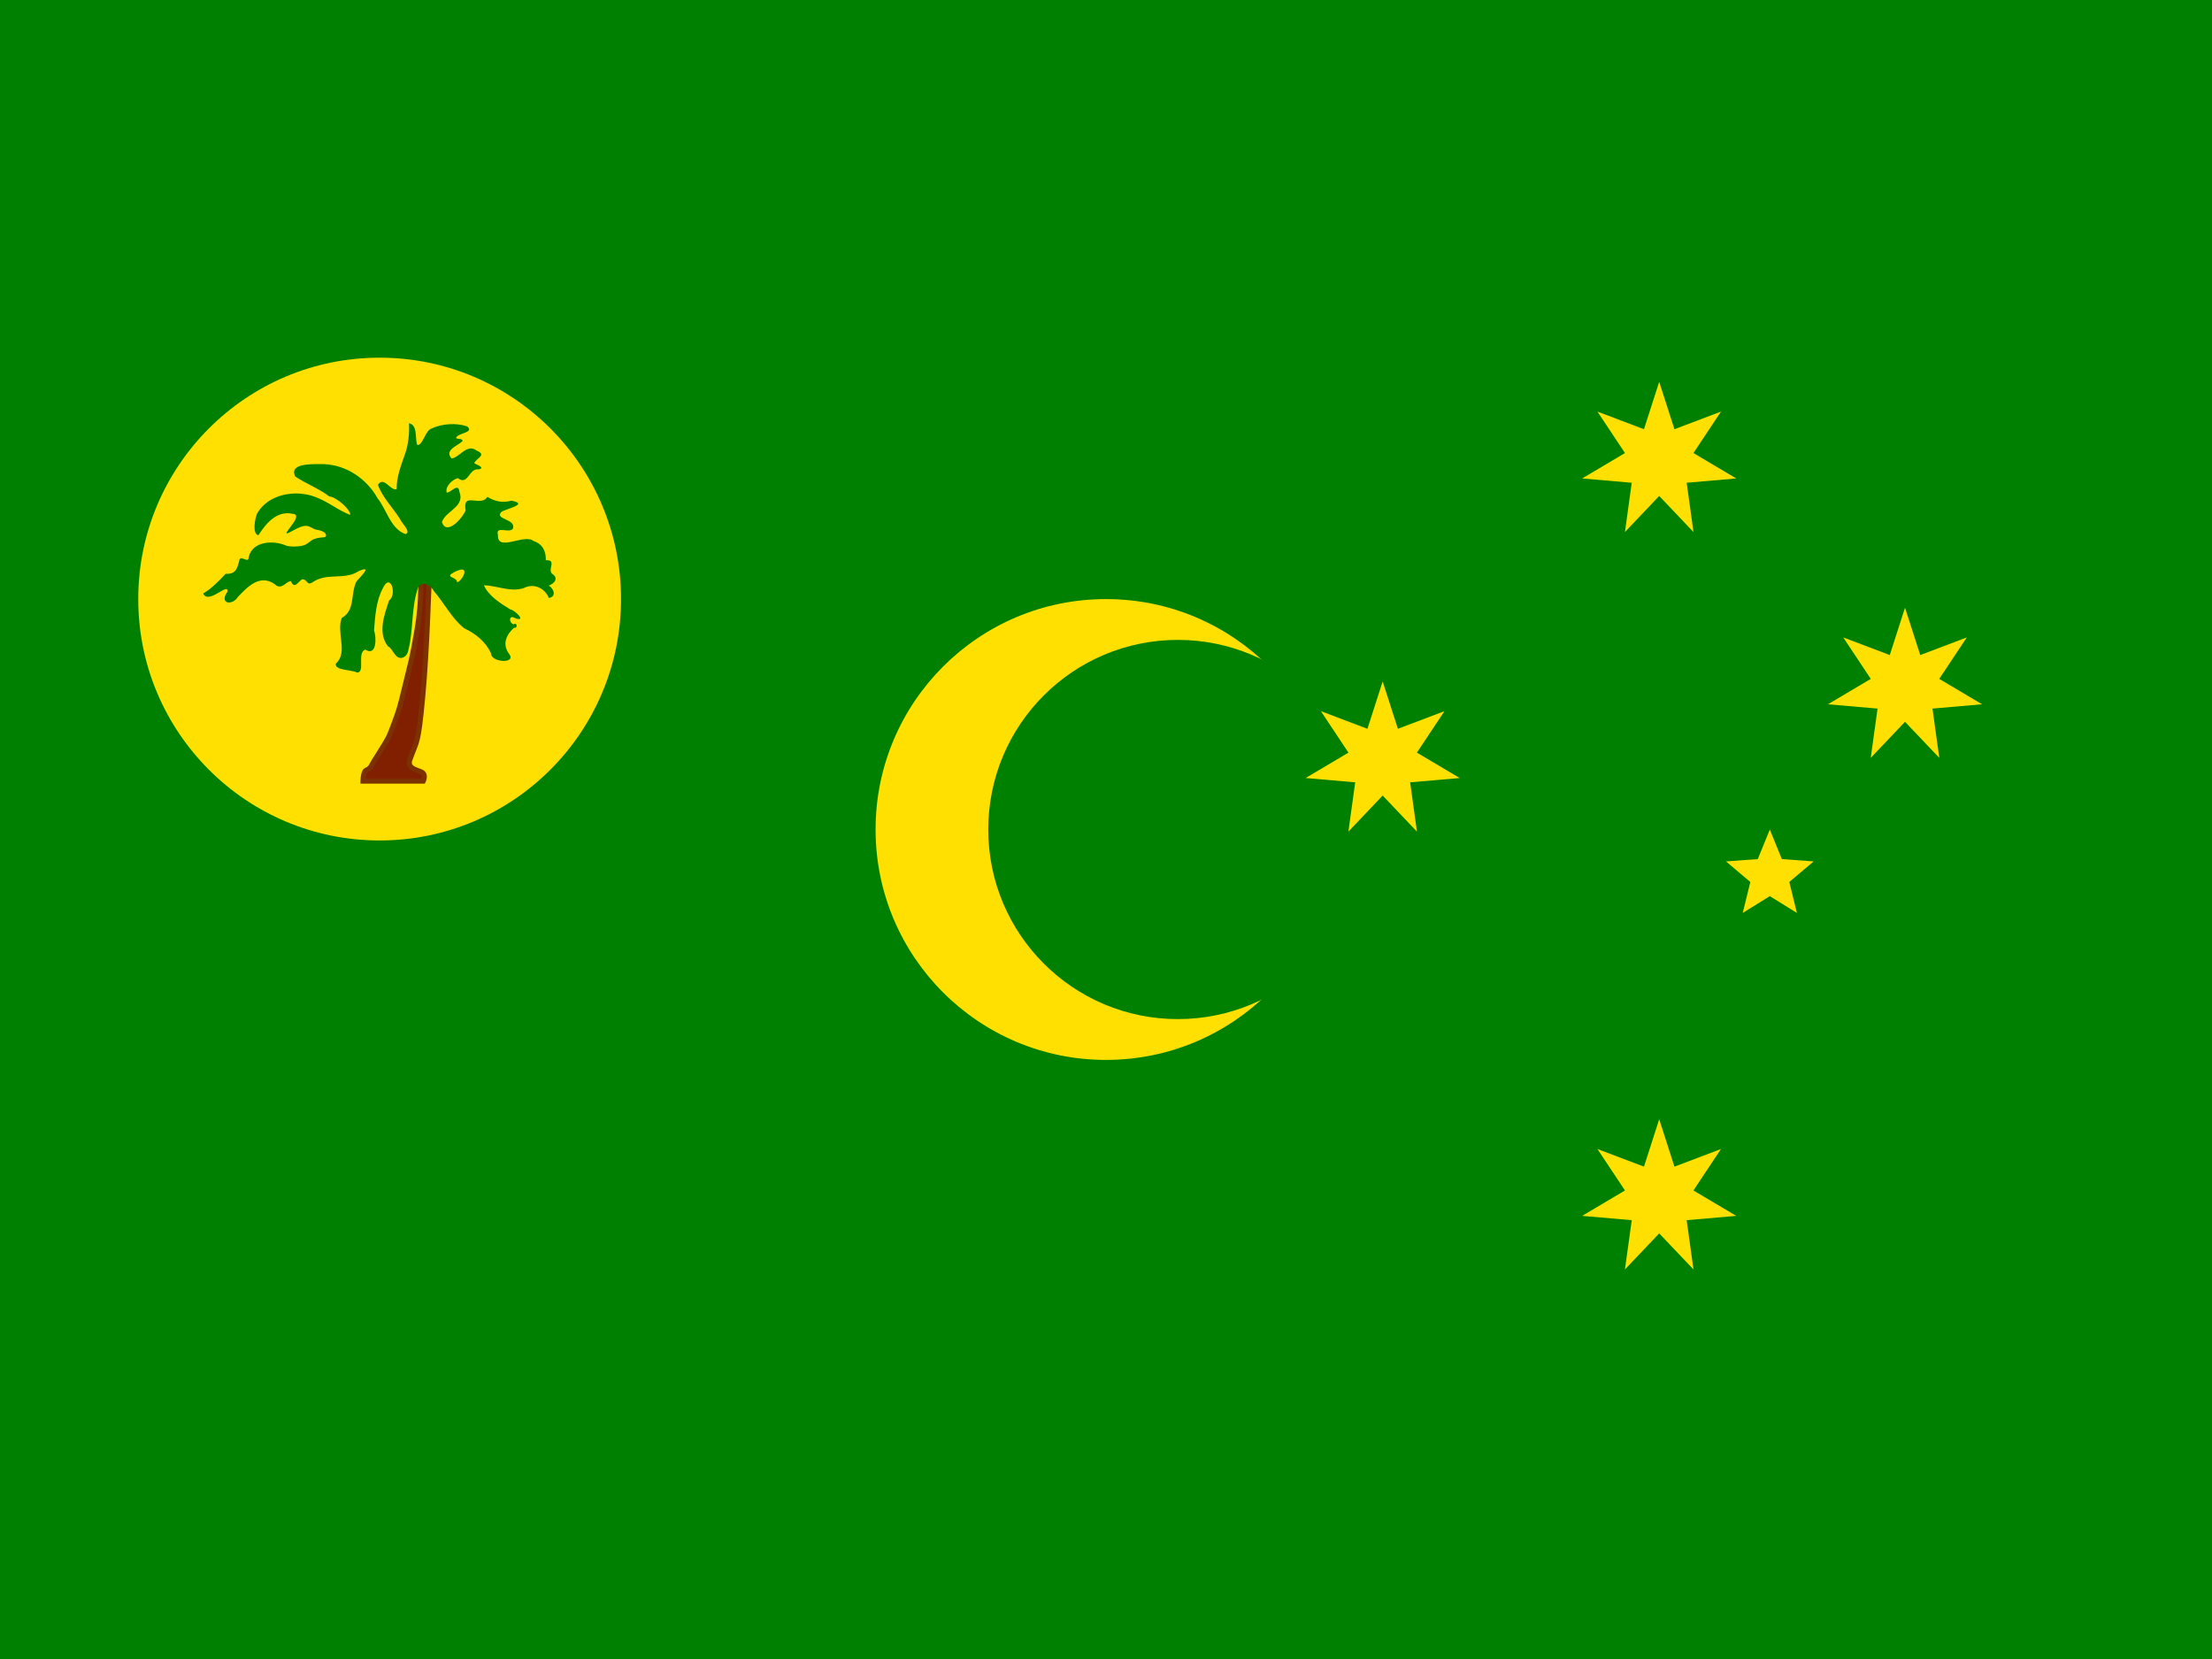
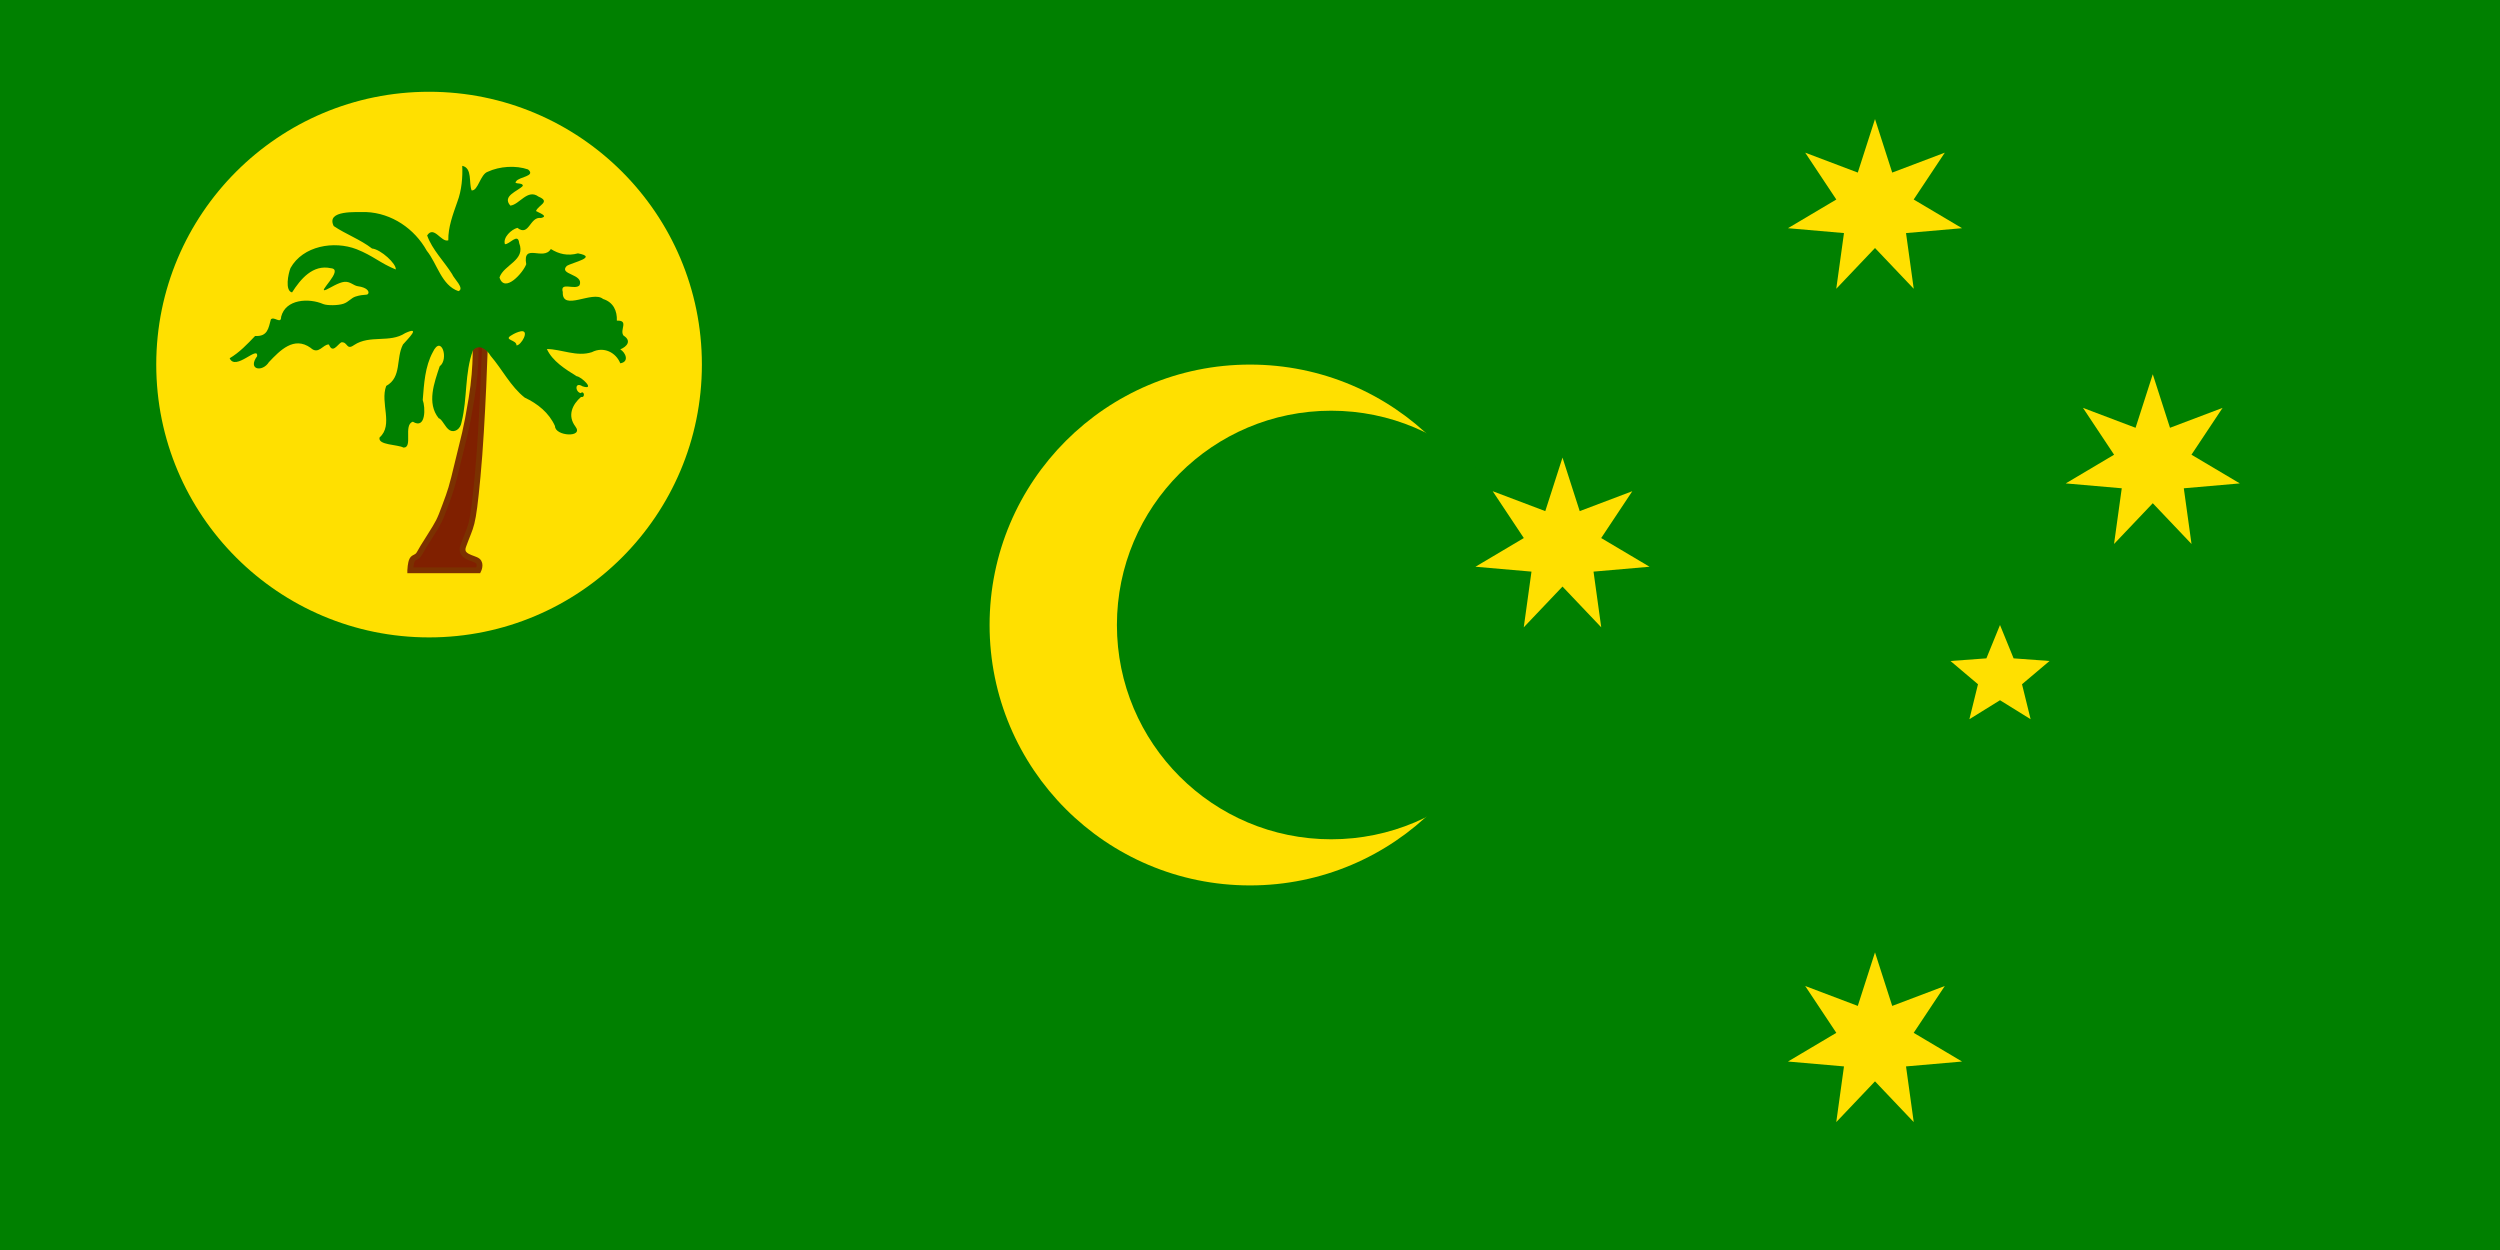
- <svg xmlns="http://www.w3.org/2000/svg" xmlns:xlink="http://www.w3.org/1999/xlink" version="1" viewBox="0 0 640 480">
+ <svg xmlns="http://www.w3.org/2000/svg" xmlns:xlink="http://www.w3.org/1999/xlink" id="cocos_island_flag" viewBox="0 0 10080 5040">
  <defs>
-     <path id="a" d="m0-360l69.42 215.84 212.04-80.3-125.47 188.86 194.99 115.71-225.88 19.65 31.104 224.59-156.2-164.35-156.2 164.35 31.105-224.59-225.88-19.65 194.98-115.71-125.47-188.85 212.04 80.3z" />
-     <path id="b" d="m0-210l54.86 134.49 144.86 10.614-110.96 93.738 34.67 141.05-123.43-76.556-123.44 76.56 34.67-141.05-110.96-93.736 144.87-10.612z" />
+     <path id="Star7" d="M0,-360 69.421,-144.155 281.459,-224.456 155.988,-35.603 350.974,80.108 125.093,99.758 156.198,324.349 0,160 -156.198,324.349 -125.093,99.758 -350.974,80.108 -155.988,-35.603 -281.459,-224.456 -69.421,-144.155z" />
+     <path id="Star5" d="M0,-210 54.86,-75.508 199.722,-64.894 88.765,28.842 123.435,169.894 0,93.333 -123.435,169.894 -88.765,28.842 -199.722,-64.894 -54.86,-75.508z" />
  </defs>
-   <path d="m0 0h640v480h-640z" fill="green" />
-   <circle cy="240" cx="320" r="66.667" fill="#ffe000" />
-   <circle cy="240" cx="340.79" r="54.857" fill="green" />
-   <circle cy="173.33" cx="109.84" r="69.841" fill="#ffe000" />
-   <path stroke="#7b3100" stroke-width="1.481" d="m105.02 225.99h17.44s0.787-1.6-0.176-2.398c-0.963-0.8-4.713-0.975-3.7-3.803 2.083-5.813 2.374-4.02 3.682-17.827 1.308-13.806 1.937-35.46 1.937-35.46h-2.52s0.486 6.734-0.967 15.502c-1.454 8.77-1.89 9.543-3.488 16.277-1.6 6.733-1.84 7.314-3.294 11.238-1.453 3.924-1.6 4.118-3.876 7.75-2.276 3.634-1.453 2.277-2.712 4.457-0.63 1.09-1.405 0.8-1.83 1.593-0.423 0.793-0.496 2.67-0.496 2.67z" fill="#802000" />
-   <path d="m118.33 122.45c0.145 2.71-0.127 6.295-1.25 9.213-1.138 3.252-2.376 6.494-2.315 9.86-1.81 0.617-3.674-3.915-5.416-1.25 1.308 3.685 4.33 6.6 6.403 9.92 0.35 1.03 3.33 3.716 1.605 4.34-4.353-1.49-5.407-7.003-8.107-10.352-3.134-5.634-8.98-9.617-15.49-9.892-2.447 0.064-10.4-0.607-8.33 3.582 3.047 2.072 6.802 3.423 9.81 5.748 2.243 0.21 6.306 3.952 6.07 5.367-3.944-1.597-5.79-3.512-10.037-5.19-5.757-2.225-13.72-0.887-16.905 4.825-0.594 1.488-1.47 5.824 0.397 6.238 2.183-3.41 5.306-7.22 9.933-6.197 3.635 0.285-4.055 6.772-1.114 5.466 0.932-0.413 3.085-1.826 4.578-1.974 1.493-0.147 2.327 0.97 3.46 1.125 2.266 0.31 2.89 1.26 2.68 1.812-0.248 0.65-0.968 0.094-3.27 0.825-1.153 0.365-1.754 1.377-3.098 1.84-1.343 0.464-4.138 0.496-5.182 0.086-3.654-1.586-9.644-1.31-10.783 3.268-0.002 2.014-1.794-0.222-2.622 0.648-0.62 2.197-0.78 4.453-4.04 4.253-1.978 2.074-4.004 4.223-6.515 5.7 1.474 3.383 7.314-3.398 7.04-0.54-2.552 3.482 1.314 4.215 3.007 1.535 2.863-3.025 6.408-6.706 10.68-3.658 2.035 1.915 3.217-1.013 4.69-0.856 0.927 2.38 2.095 0.118 3.148-0.555 1.723-0.214 1.238 2.153 3.287 0.695 4.082-2.702 9.104-0.432 13.092-3.06 4.244-1.934 0.596 1.557-0.576 2.922-1.864 3.617-0.247 8.366-4.292 10.612-1.625 4.31 1.92 9.994-1.696 13.183-0.525 2 4.65 1.77 6.103 2.593 2.545 0.1-0.11-5.826 2.416-6.62 3.388 2.096 3.23-3.75 2.53-5.553 0.328-4.098 0.56-8.58 2.596-12.292 2.165-4.55 4.17 1.853 1.746 3.655-1.377 4.183-3.38 9.42-0.25 13.31 0.902 0.202 1.643 2.39 2.81 3.06 1.17 0.673 2.765-0.17 3.056-2.16 1.498-5.99 0.743-12.434 2.883-18.26 1.512-1.806 3.595-0.292 4.532 1.368 3 3.48 5.107 7.833 8.737 10.702 3.305 1.547 6.228 3.886 7.75 7.29-0.02 2.625 7.46 3.027 5.224 0.11-2.144-2.842-0.73-5.684 1.442-7.573 1.163 0.287 0.82-1.796-0.092-0.972-1.46-0.345-1.554-3.017 0.476-1.747 3.418 1.104-0.267-2.474-1.502-2.583-2.89-1.792-6.21-3.853-7.632-6.967 3.762 0.04 7.668 2.068 11.512 0.81 3.082-1.584 6.208 0.13 7.284 2.848 2.382-0.38 1.367-2.77 0-3.565 1.743-0.718 2.948-2.21 0.835-3.524-1.116-1.456 1.496-3.94-1.714-3.836 0.104-2.453-0.86-4.697-3.534-5.544-2.68-2.268-10.538 3.34-10.31-1.77-0.792-2.783 3.192-0.373 4.306-1.76 1.15-2.933-5.482-2.647-3.294-4.92 1.43-0.92 8.137-2.243 2.877-3.227-2.626 0.72-4.88 0.186-6.945-1.113-1.883 3.15-7.26-1.71-6.302 3.89-0.736 2.108-5.54 7.59-6.842 3.39 1.107-3.29 6.8-4.368 5.035-8.806-0.27-2.77-2.568 0.483-3.65 0.276-0.548-1.724 1.658-3.757 3.195-4.166 3.05 2.346 3.142-2.96 6.043-2.528 2.118-0.47-0.684-1.38-1.275-1.778 0.58-1.55 3.832-2.342 0.644-3.688-2.813-2.087-4.898 2.077-7.218 2.3-2.227-2.515 2.022-3.723 3.194-5.047 0.063-0.988-2.477-0.3-1.713-1.158 0.664-1.187 5.162-1.275 3.056-3.056-3.17-1.09-7.265-0.818-10.31 0.593-1.916 0.62-2.48 4.956-4.134 4.776-0.777-1.93 0.253-5.738-2.407-6.296zm15 42.362c2.417-0.41 0.05 3.67-1.11 3.61 0.102-1.465-3.497-1.324-1.264-2.6a7.277 7.277 0 0 1 2.374 -1.01z" fill="green" />
-   <g transform="translate(0 80) scale(.0635)" fill="#ffe000">
-     <use y="4200" width="100%" xlink:href="#a" x="7560" height="100%" />
-     <use y="2205" width="100%" xlink:href="#a" x="6300" height="100%" />
-     <use y="840" width="100%" xlink:href="#a" x="7560" height="100%" />
-     <use y="1869" width="100%" xlink:href="#a" x="8680" height="100%" />
-     <use y="2730" width="100%" xlink:href="#b" x="8064" height="100%" />
+   <rect width="10080" height="5040" fill="#008000" />
+   <circle cx="5040" cy="2520" r="1050" fill="#ffe000" />
+   <circle cx="5367.4" cy="2520" r="864" fill="#008000" />
+   <circle cx="1730" cy="1470" r="1100" fill="#ffe000" />
+   <path fill="#802000" stroke="#7b3100" stroke-width="23.333" d="m1654.1,2299.4,274.67,0s12.398-25.178-2.766-37.767-74.229-15.36-58.271-59.892c32.807-91.555,37.385-63.326,57.985-280.77s30.518-558.49,30.518-558.49h-39.674s7.63,106.05-15.259,244.15-29.755,150.3-54.933,256.35-28.992,115.21-51.881,177.01-25.178,64.852-61.037,122.07c-35.859,57.222-22.889,35.859-42.726,70.192-9.919,17.166-22.126,12.589-28.802,25.082-6.676,12.494-7.82,42.058-7.82,42.058z" />
+   <path fill="#008000" d="m1863.7,668.6c2.282,42.661-2.007,99.138-19.688,145.1-17.928,51.216-37.423,102.27-36.458,155.31-28.502,9.694-57.877-61.678-85.312-19.688,20.624,58.016,68.239,103.95,100.86,156.22,5.502,16.205,52.438,58.518,25.281,68.358-68.547-23.46-85.162-110.31-127.68-163.05-49.38-88.757-141.44-151.49-244-155.82-38.524,1.009-163.78-9.548-131.19,56.419,47.997,32.632,107.14,53.91,154.53,90.537,35.31,3.303,99.31,62.248,95.579,84.52-62.102-25.153-91.169-55.299-158.08-81.758-90.658-35.014-216.06-13.954-266.25,76.021-9.357,23.433-23.172,91.731,6.255,98.238,34.384-53.685,83.569-113.7,156.45-97.6,57.244,4.469-63.877,106.64-17.544,86.084,14.681-6.515,48.583-28.769,72.102-31.093,23.518-2.324,36.653,15.282,54.497,17.718,35.688,4.872,45.515,19.833,42.207,28.537-3.903,10.269-15.241,1.501-51.52,13.004-18.14,5.751-27.615,21.692-48.774,28.989-21.158,7.298-65.173,7.815-81.621,1.344-57.547-24.996-151.89-20.645-169.83,51.468-0.016,31.711-28.236-3.504-41.278,10.196-9.78,34.603-12.309,70.132-63.633,66.99-31.155,32.684-63.06,66.527-102.62,89.781,23.215,53.284,115.2-53.516,110.9-8.484-40.21,54.832,20.689,66.37,47.348,24.166,45.088-47.64,100.93-105.63,168.21-57.618,32.044,30.169,50.664-15.951,73.857-13.481,14.612,37.475,32.998,1.844,49.583-8.75,27.15-3.382,19.511,33.91,51.771,10.938,64.293-42.551,143.39-6.796,206.2-48.197,66.852-30.458,9.386,24.532-9.066,46.028-29.373,56.97-3.9,131.76-67.613,167.14-25.593,67.895,30.237,157.4-26.707,207.63-8.284,31.496,73.234,27.889,96.113,40.832,40.09,1.588-1.723-91.758,38.054-104.27,53.344,33.019,50.846-59.049,39.831-87.447,5.171-64.552,8.814-135.13,40.892-193.6,34.102-71.662,65.666,29.186,27.491,57.558-21.685,65.896-53.25,148.36-3.942,209.64,14.211,3.18,25.879,37.625,44.279,48.212s43.531-2.684,48.118-34.022c23.601-94.369,11.712-195.85,45.415-287.63,23.788-28.43,56.603-4.584,71.355,21.559,47.23,54.833,80.43,123.38,137.61,168.56,52.063,24.362,98.106,61.211,122.1,114.81-0.321,41.353,117.45,47.692,82.258,1.727-33.768-44.747-11.488-89.504,22.715-119.26,18.318,4.518,12.904-28.289-1.458-15.312-22.995-5.424-24.466-47.512,7.497-27.507,53.836,17.379-4.197-38.962-23.655-40.69-45.52-28.215-97.819-60.676-120.2-109.72,59.256,0.604,120.77,32.564,181.32,12.74,48.538-24.937,97.769,2.08,114.72,44.864,37.52-5.987,21.524-43.614,0-56.146,27.443-11.325,46.422-34.805,13.147-55.515-17.574-22.934,23.566-62.052-27.001-60.422,1.651-38.627-13.556-73.973-55.66-87.318-42.178-35.717-165.95,52.62-162.36-27.89-12.471-43.818,50.278-5.854,67.812-27.708,18.118-46.194-86.337-41.686-51.87-77.5,22.511-14.494,128.15-35.314,45.306-50.82-41.347,11.364-76.832,2.949-109.37-17.513-29.657,49.603-114.34-26.938-99.252,61.251-11.585,33.23-87.278,119.57-107.76,53.423,17.422-51.845,107.1-68.797,79.291-138.7-4.268-43.636-40.446,7.589-57.49,4.335-8.631-27.162,26.103-59.178,50.312-65.625,48.038,36.948,49.493-46.614,95.178-39.816,33.355-7.411-10.771-21.718-20.074-27.996,9.141-24.416,60.346-36.892,10.136-58.094-44.302-32.872-77.138,32.72-113.68,36.218-35.072-39.595,31.842-58.628,50.312-79.479,0.993-15.543-39.017-4.689-26.979-18.229,10.456-18.69,81.301-20.081,48.125-48.125-49.965-17.153-114.44-12.876-162.38,9.346-30.203,9.777-39.089,78.069-65.122,75.237-12.24-30.398,3.985-90.372-37.917-99.167zm236.25,667.19c38.072-6.447,0.808,57.818-17.5,56.875,1.618-23.092-55.065-20.869-19.897-40.988,11.405-7.364,24.112-12.982,37.397-15.887z" />
+   <g fill="#ffe000">
+     <use xlink:href="#Star7" x="7560" y="4200" />
+     <use xlink:href="#Star7" x="6300" y="2205" />
+     <use xlink:href="#Star7" x="7560" y="840" />
+     <use xlink:href="#Star7" x="8680" y="1869" />
+     <use xlink:href="#Star5" x="8064" y="2730" />
  </g>
</svg>
